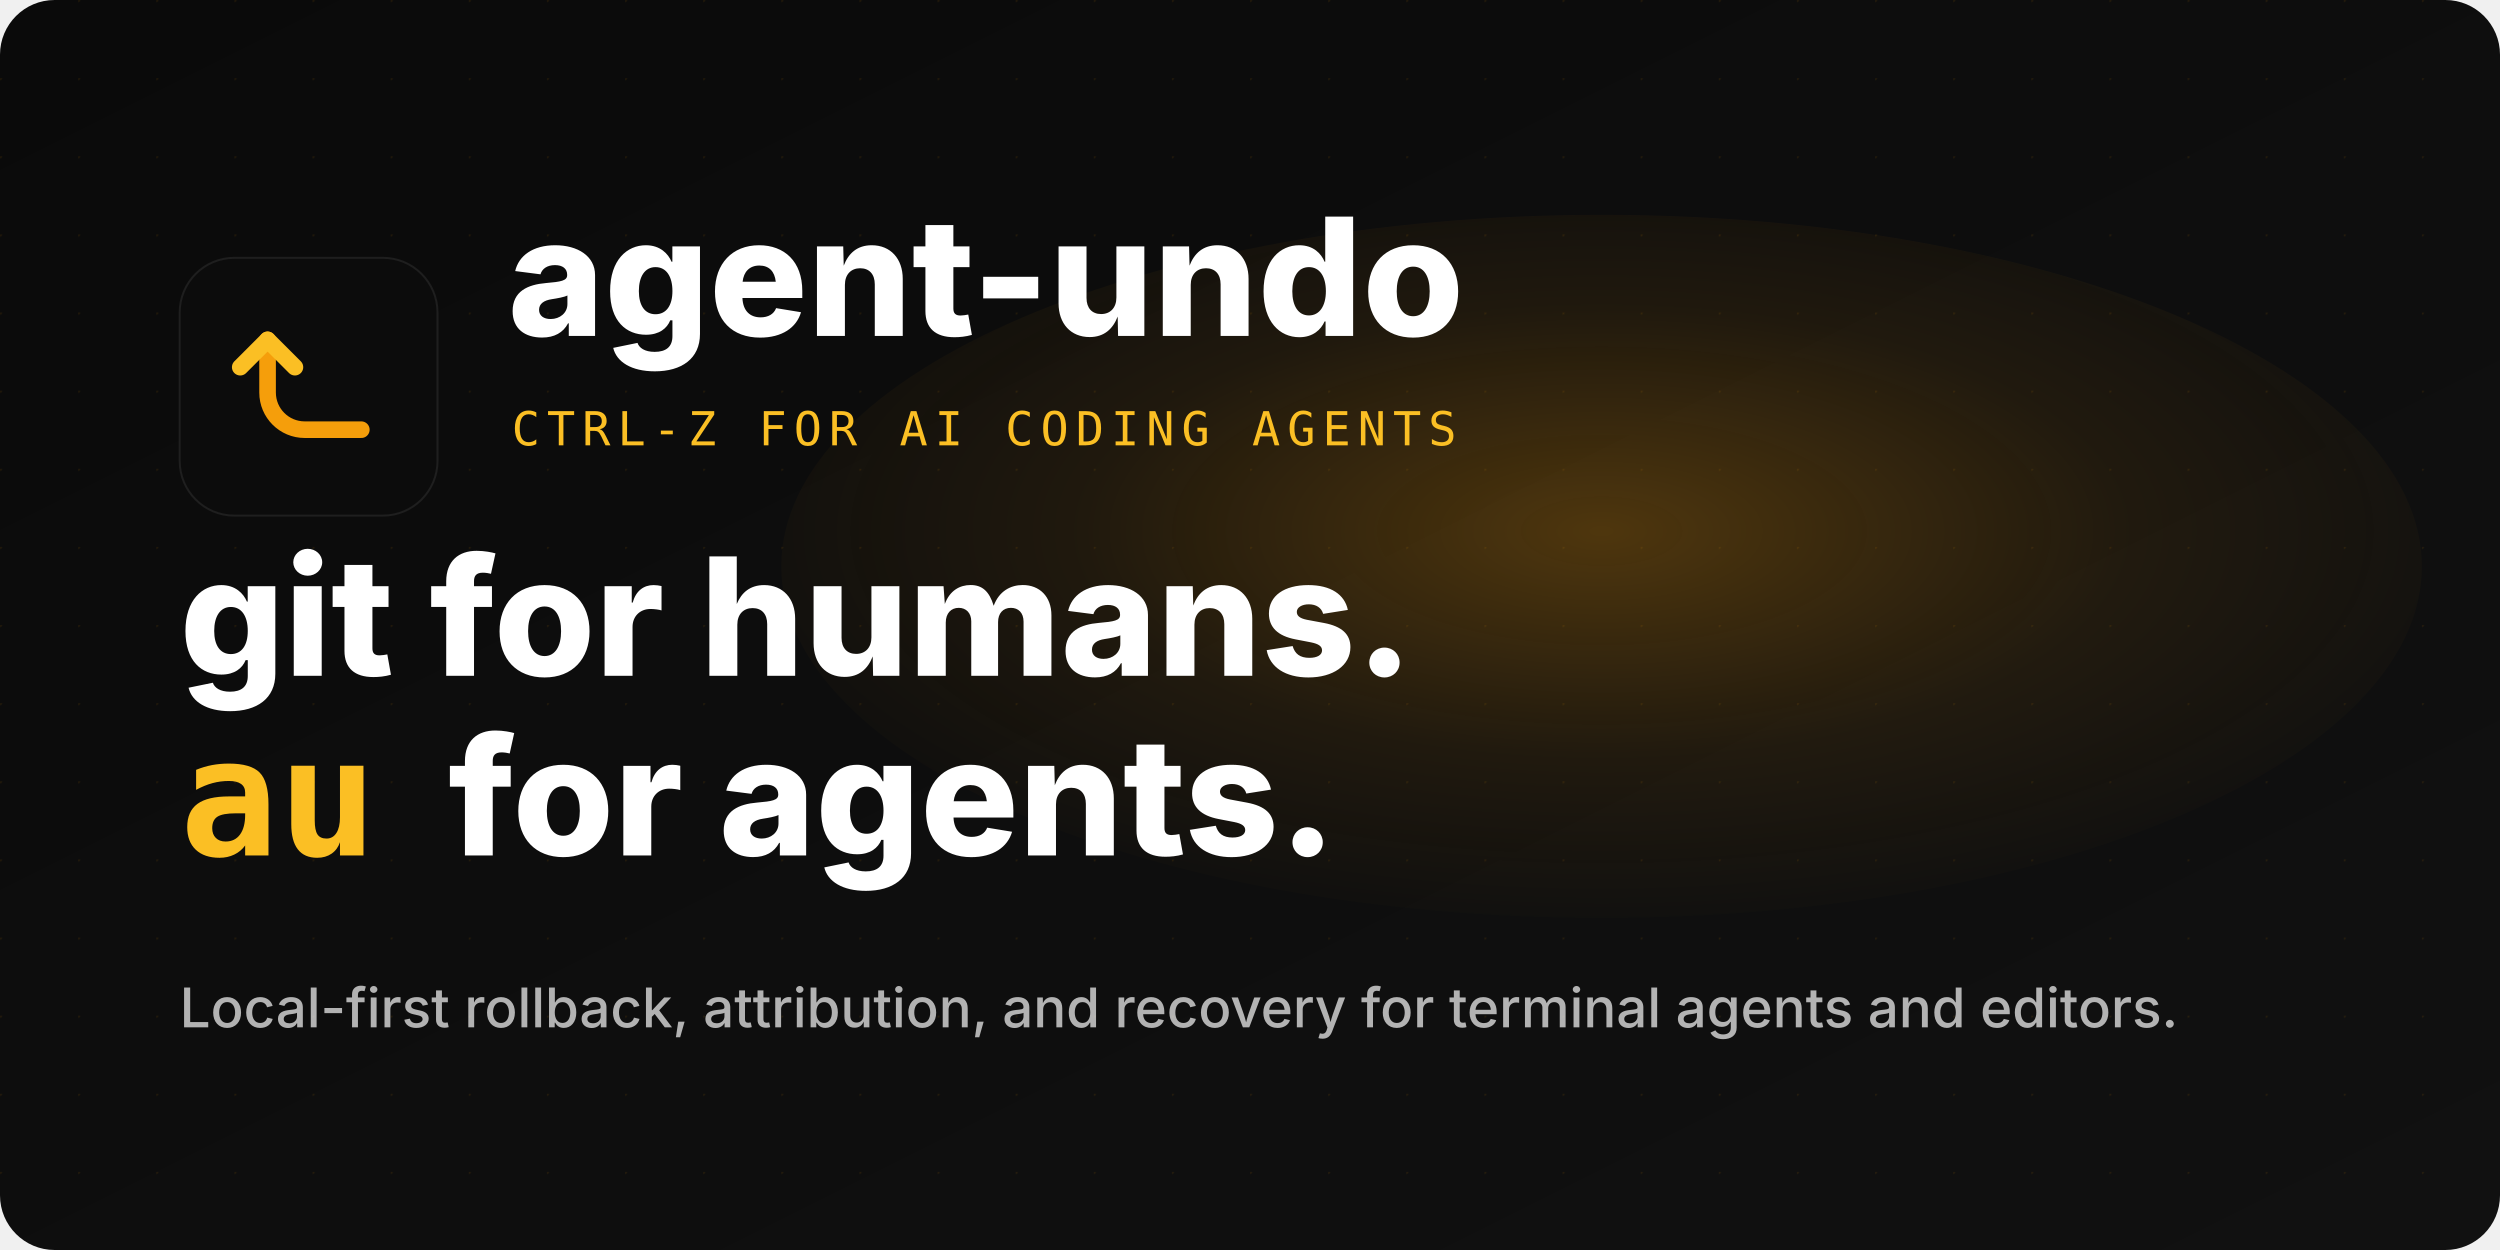
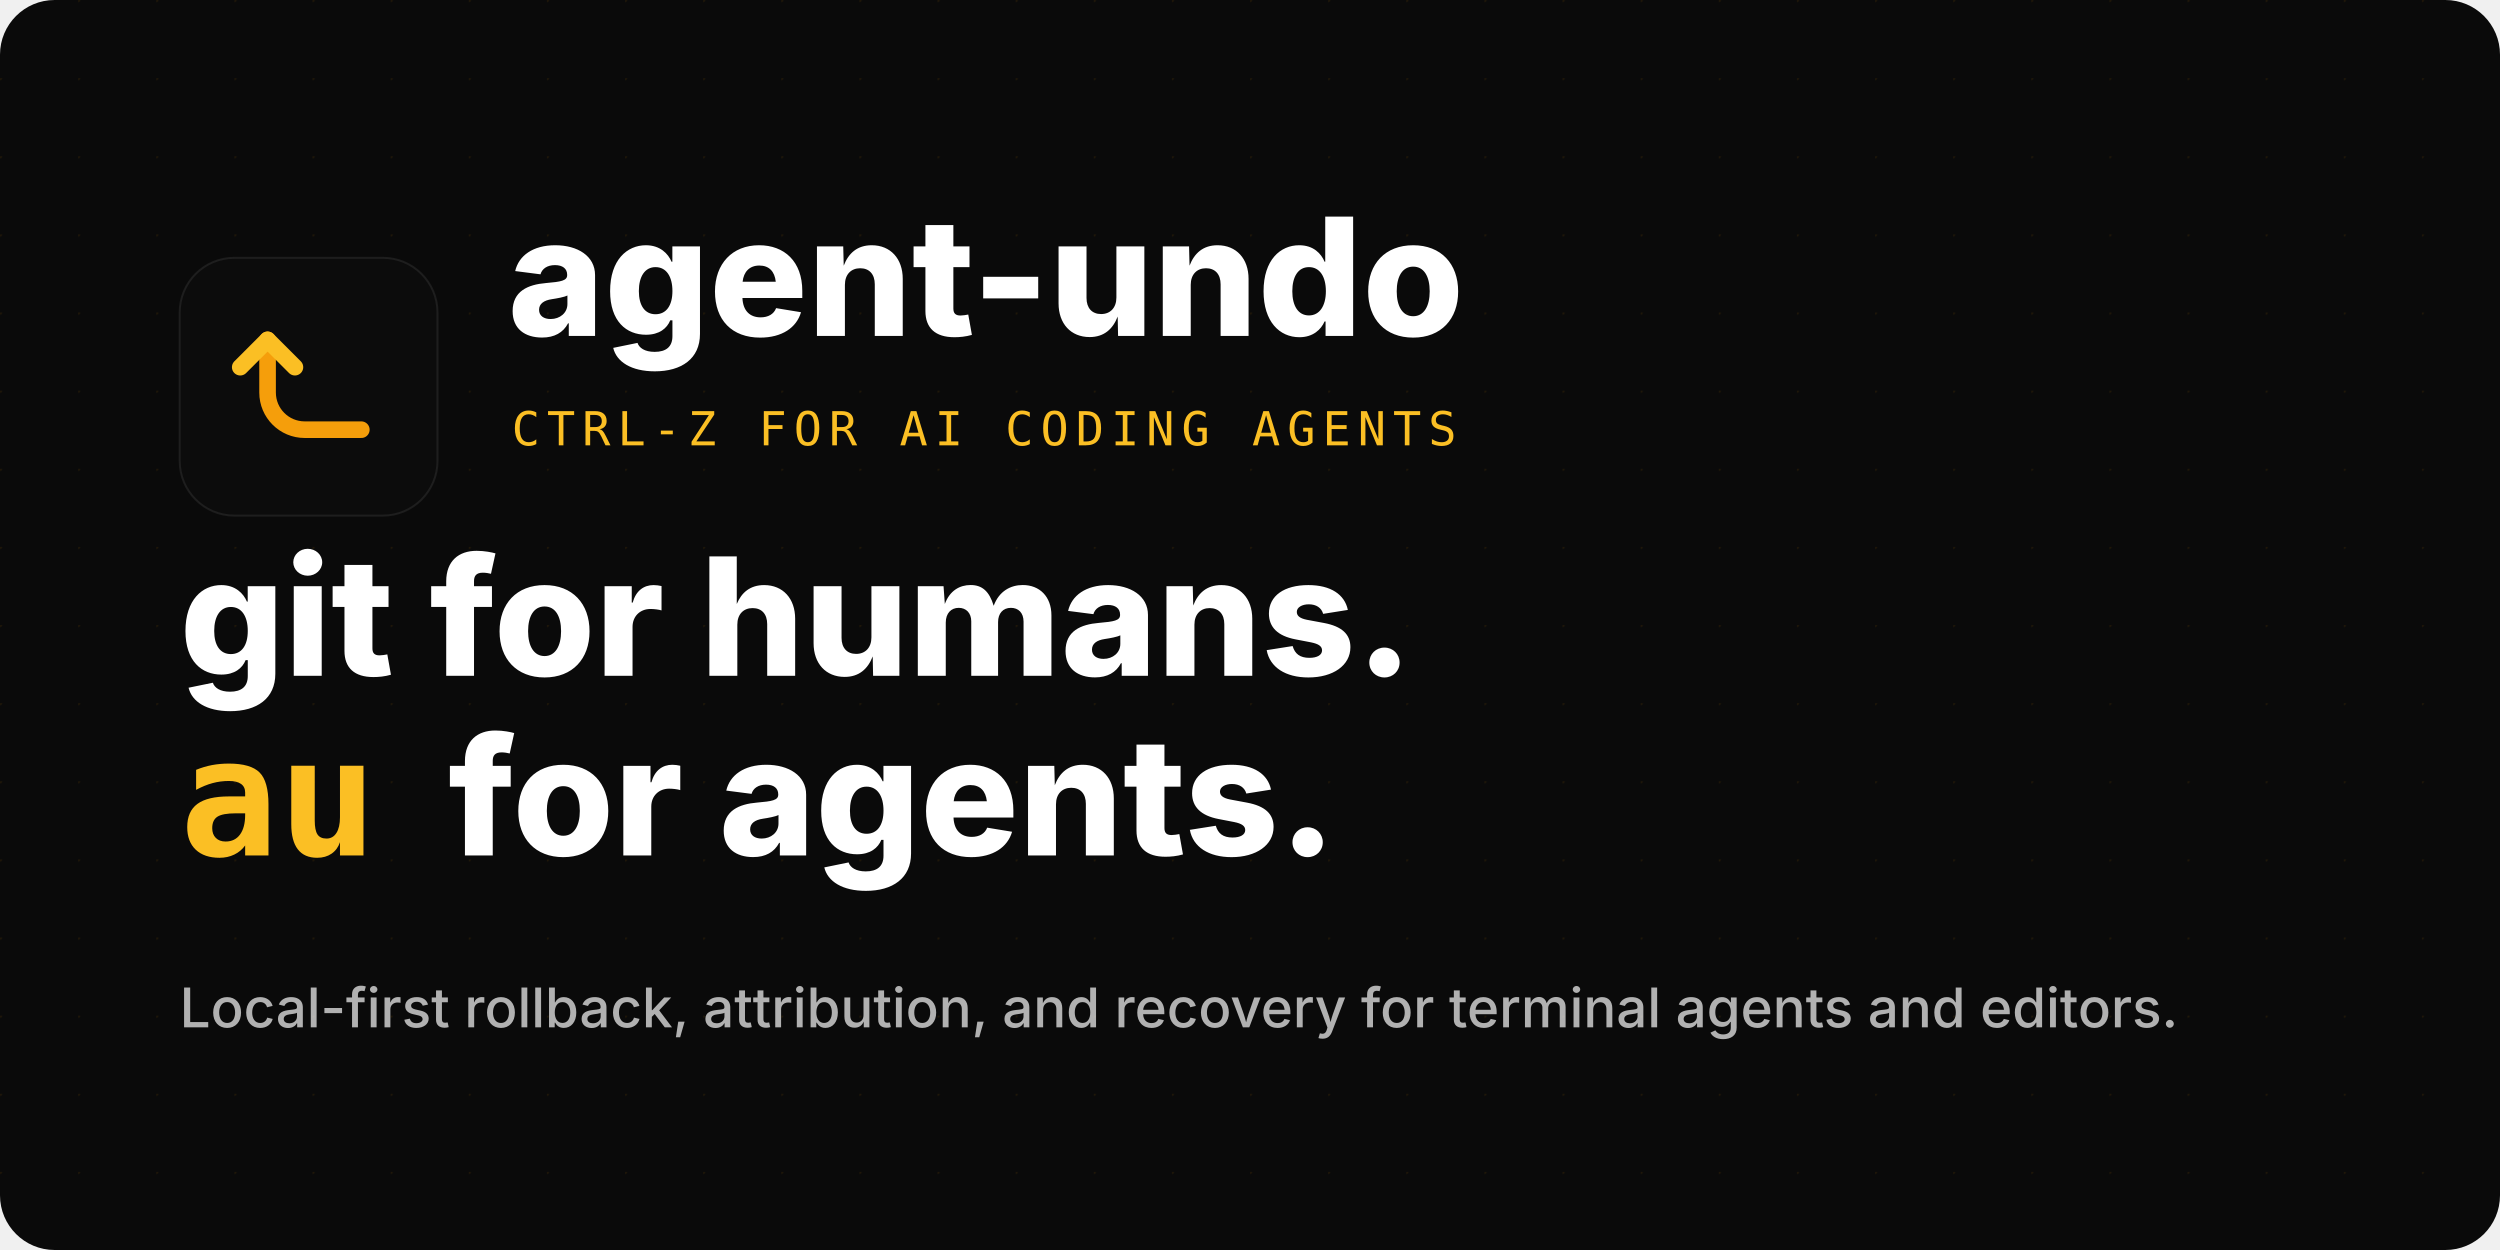
<svg xmlns="http://www.w3.org/2000/svg" viewBox="0 0 1280 640" role="img" aria-label="agent-undo banner">
  <defs>
-     <linearGradient id="bg" x1="0%" x2="100%" y1="0%" y2="100%">
-       <stop offset="0%" stop-color="#0a0a0a" />
-       <stop offset="100%" stop-color="#111111" />
-     </linearGradient>
    <pattern id="grid" x="0" y="0" width="40" height="40" patternUnits="userSpaceOnUse">
      <circle cx="0" cy="0" r="1.2" fill="#f59e0b" fill-opacity="0.08" />
    </pattern>
-     <radialGradient id="glow" cx="50%" cy="45%" r="58%">
-       <stop offset="0%" stop-color="#f59e0b" stop-opacity="0.28" />
-       <stop offset="55%" stop-color="#f59e0b" stop-opacity="0.08" />
-       <stop offset="100%" stop-color="#f59e0b" stop-opacity="0" />
-     </radialGradient>
  </defs>
-   <rect width="1280" height="640" rx="28" fill="url(#bg)" />
+   <rect width="1280" height="640" rx="28" fill="#0a0a0a" />
  <rect width="1280" height="640" rx="28" fill="url(#grid)" />
-   <ellipse cx="820" cy="290" rx="420" ry="180" fill="url(#glow)" />
  <g transform="translate(92 132)">
    <rect width="132" height="132" rx="28" fill="#0c0c0c" stroke="rgba(255,255,255,0.08)" />
    <path d="M45 42v27a19 19 0 0 0 19 19h29" fill="none" stroke="#f59e0b" stroke-width="8.5" stroke-linecap="round" stroke-linejoin="round" />
    <path d="M45 42L31 56m14-14 14 14" fill="none" stroke="#fbbf24" stroke-width="8.5" stroke-linecap="round" stroke-linejoin="round" />
  </g>
  <text x="260" y="172" font-family="Outfit, Inter, system-ui, sans-serif" font-size="84" font-weight="800" fill="#ffffff">
    agent-undo
  </text>
  <text x="262" y="228" font-family="JetBrains Mono, Menlo, monospace" font-size="24" font-weight="500" letter-spacing="3.6" fill="#fbbf24">
    CTRL-Z FOR AI CODING AGENTS
  </text>
  <text x="92" y="346" font-family="Outfit, Inter, system-ui, sans-serif" font-size="84" font-weight="800" fill="#ffffff">
    git for humans.
  </text>
  <text x="92" y="438" font-family="Outfit, Inter, system-ui, sans-serif" font-size="84" font-weight="800" fill="#ffffff">
    <tspan font-family="JetBrains Mono, Menlo, monospace" fill="#fbbf24">au</tspan>
    <tspan dx="18">for agents.</tspan>
  </text>
  <text x="92" y="526" font-family="Inter, system-ui, sans-serif" font-size="28" font-weight="500" fill="rgba(255,255,255,0.68)">
    Local-first rollback, attribution, and recovery for terminal agents and editors.
  </text>
</svg>
